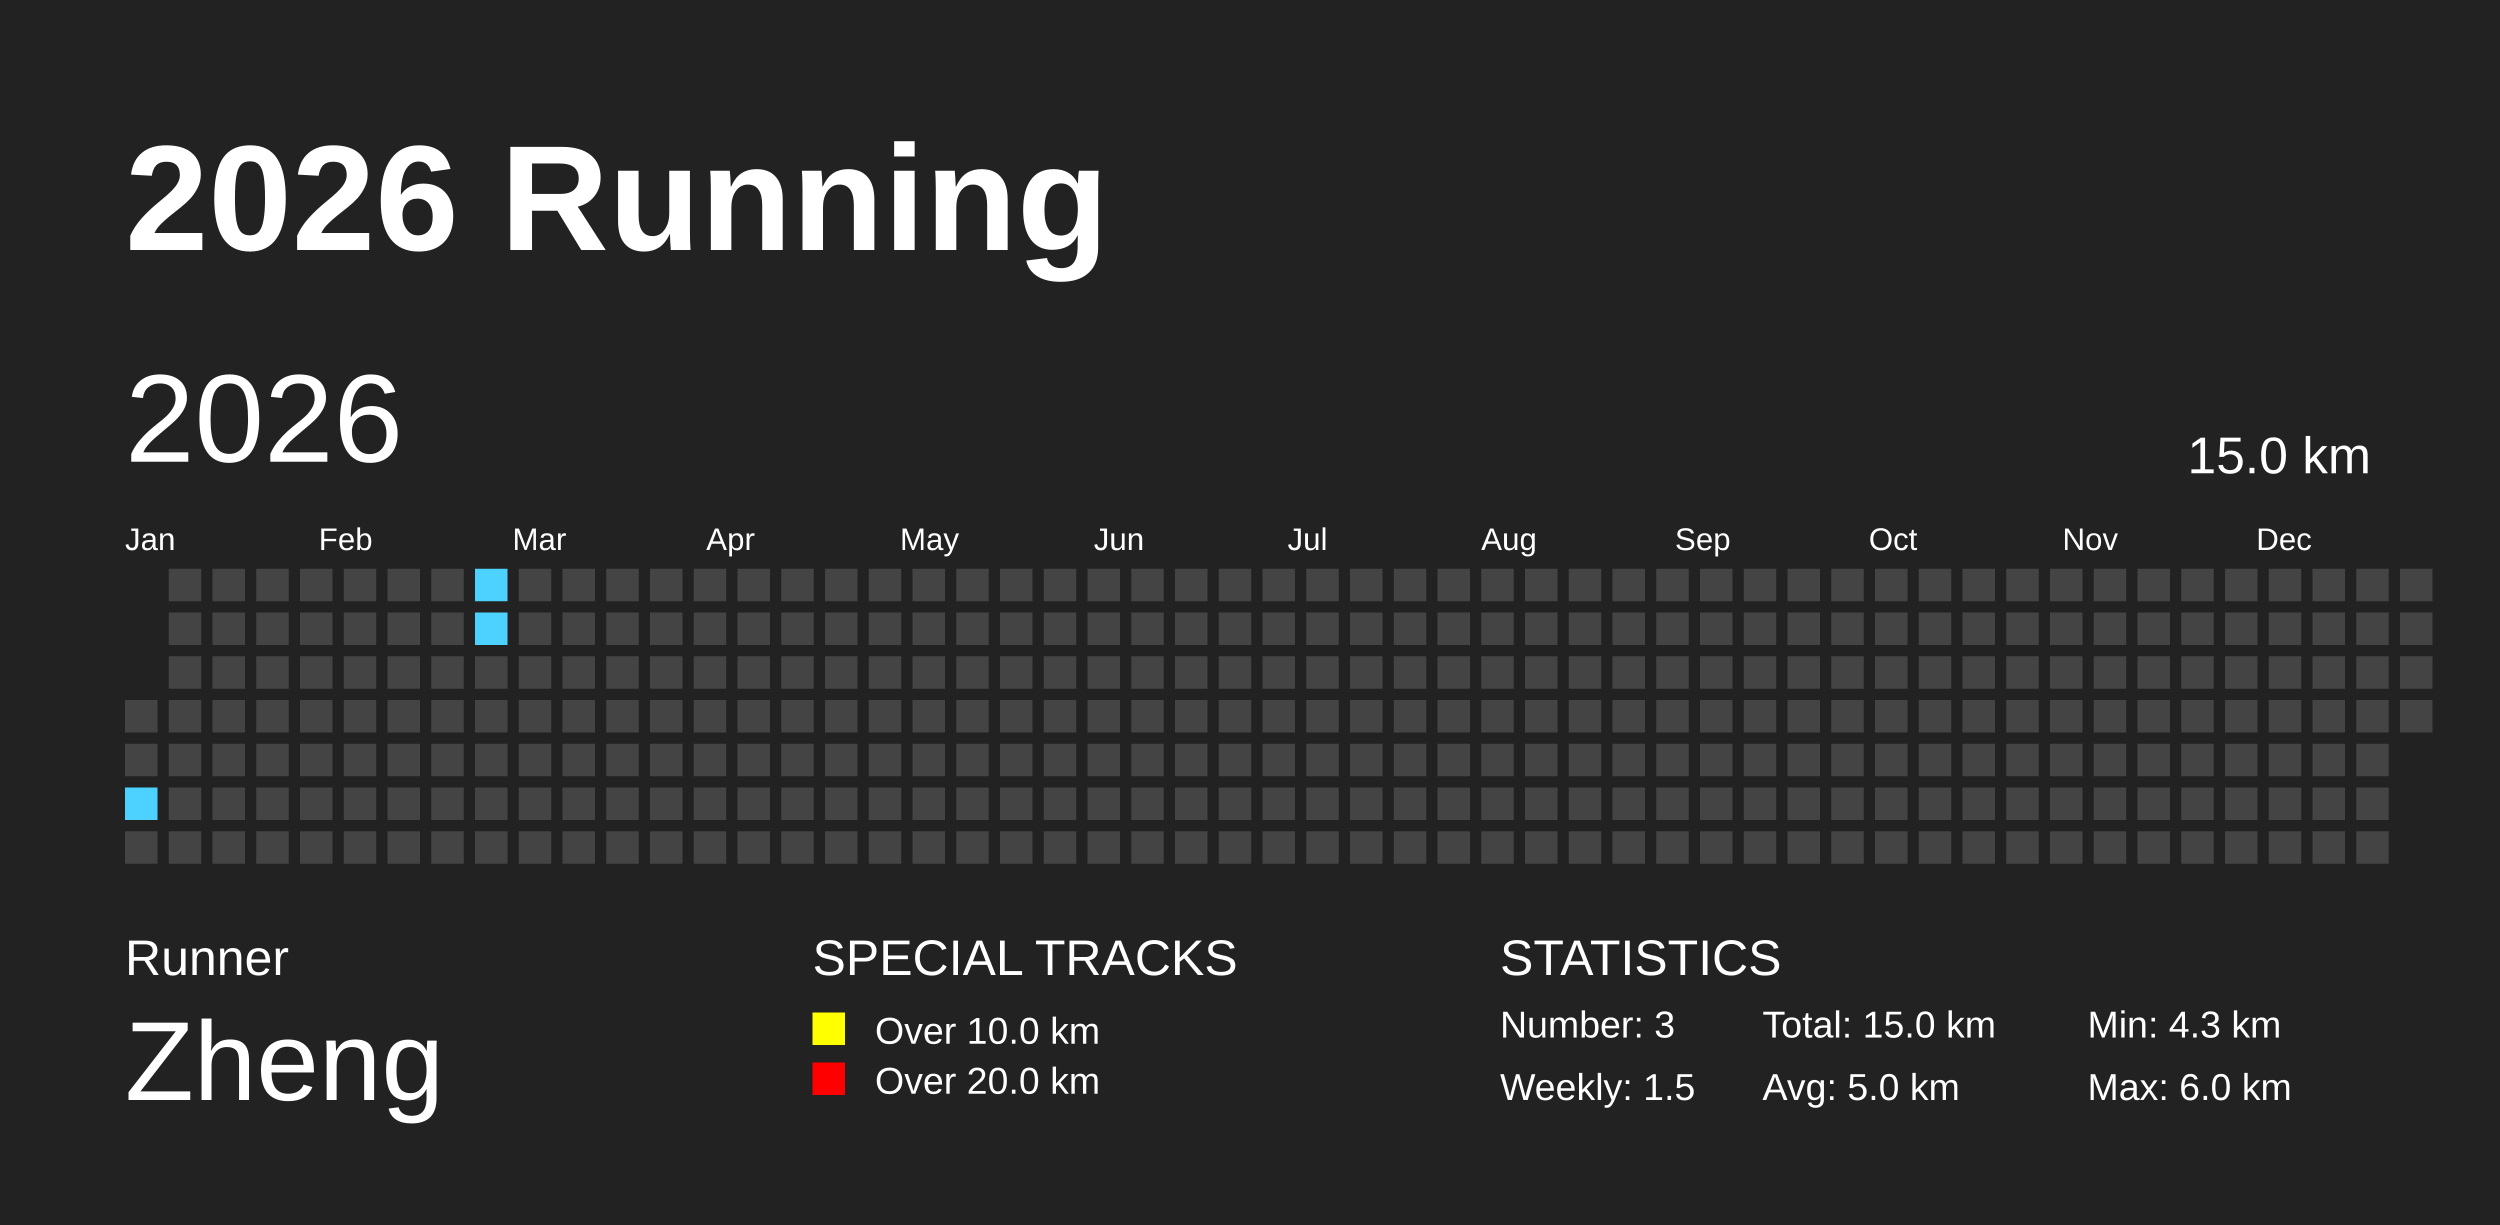
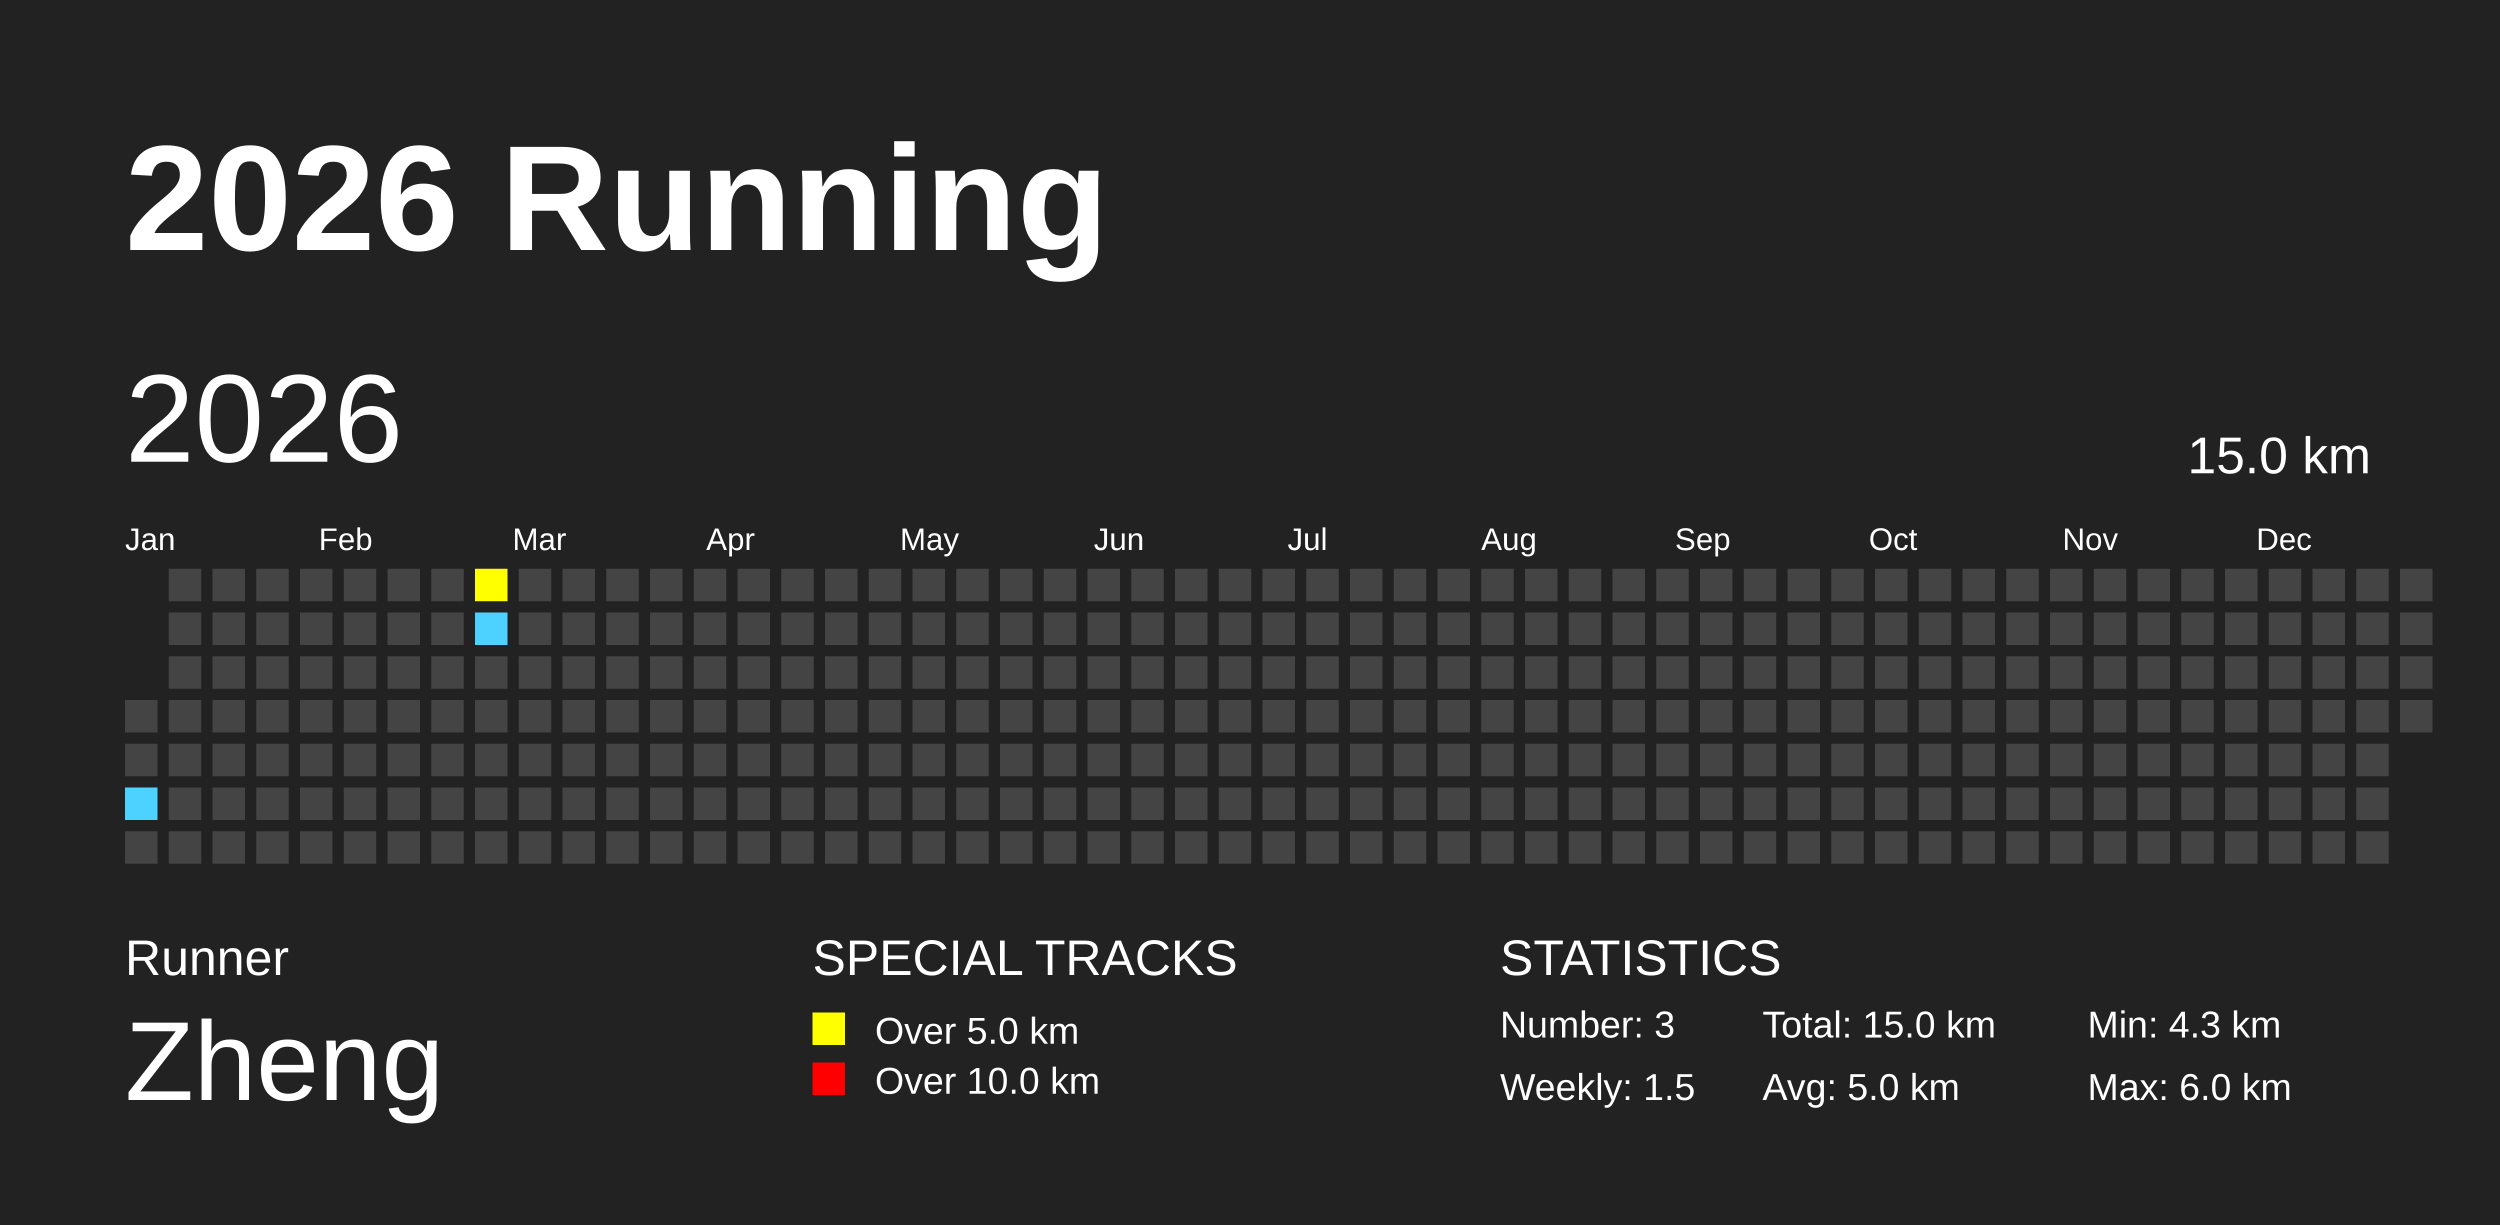
<svg xmlns="http://www.w3.org/2000/svg" baseProfile="full" height="98mm" version="1.1" viewBox="0,0,200,98" width="200mm">
  <defs />
  <rect fill="#222222" height="98" width="200" x="0" y="0" />
  <text fill="#FFFFFF" style="font-size:12px; font-family:Arial; font-weight:bold;" x="10" y="20">2026 Running</text>
  <text fill="#FFFFFF" style="font-size:4px; font-family:Arial" x="10" y="78">Runner</text>
  <text fill="#FFFFFF" style="font-size:9px; font-family:Arial" x="10" y="88">Zheng</text>
  <text fill="#FFFFFF" style="font-size:4px; font-family:Arial" x="65" y="78">SPECIAL TRACKS</text>
  <rect fill="yellow" height="2.6" width="2.6" x="65" y="81" />
-   <text fill="#FFFFFF" style="font-size:3px; font-family:Arial" x="70" y="83.5">Over 10.0 km</text>
+   <text fill="#FFFFFF" style="font-size:3px; font-family:Arial" x="70" y="83.5">Over 5.0 km</text>
  <rect fill="red" height="2.6" width="2.6" x="65" y="85" />
-   <text fill="#FFFFFF" style="font-size:3px; font-family:Arial" x="70" y="87.5">Over 20.0 km</text>
+   <text fill="#FFFFFF" style="font-size:3px; font-family:Arial" x="70" y="87.5">Over 10.0 km</text>
  <text fill="#FFFFFF" style="font-size:4px; font-family:Arial" x="120" y="78">STATISTICS</text>
  <text fill="#FFFFFF" style="font-size:3px; font-family:Arial" x="120" y="83">Number: 3</text>
  <text fill="#FFFFFF" style="font-size:3px; font-family:Arial" x="120" y="88">Weekly: 1.5</text>
  <text fill="#FFFFFF" style="font-size:3px; font-family:Arial" x="141" y="83">Total: 15.0 km</text>
  <text fill="#FFFFFF" style="font-size:3px; font-family:Arial" x="141" y="88">Avg: 5.0 km</text>
  <text fill="#FFFFFF" style="font-size:3px; font-family:Arial" x="167" y="83">Min: 4.3 km</text>
  <text fill="#FFFFFF" style="font-size:3px; font-family:Arial" x="167" y="88">Max: 6.0 km</text>
  <text dominant-baseline="hanging" fill="#FFFFFF" style="font-size:10.0px; font-family:Arial;" x="10" y="30">2026</text>
  <text dominant-baseline="hanging" fill="#FFFFFF" style="font-size:4.125px; font-family:Arial;" x="175" y="35">15.0 km</text>
  <text fill="#FFFFFF" style="font-size:2.5px; font-family:Arial" x="10.0" y="44">Jan</text>
  <text fill="#FFFFFF" style="font-size:2.5px; font-family:Arial" x="25.5" y="44">Feb</text>
  <text fill="#FFFFFF" style="font-size:2.5px; font-family:Arial" x="41.0" y="44">Mar</text>
  <text fill="#FFFFFF" style="font-size:2.5px; font-family:Arial" x="56.5" y="44">Apr</text>
  <text fill="#FFFFFF" style="font-size:2.5px; font-family:Arial" x="72.0" y="44">May</text>
  <text fill="#FFFFFF" style="font-size:2.5px; font-family:Arial" x="87.5" y="44">Jun</text>
  <text fill="#FFFFFF" style="font-size:2.5px; font-family:Arial" x="103.0" y="44">Jul</text>
  <text fill="#FFFFFF" style="font-size:2.5px; font-family:Arial" x="118.5" y="44">Aug</text>
  <text fill="#FFFFFF" style="font-size:2.5px; font-family:Arial" x="134.0" y="44">Sep</text>
  <text fill="#FFFFFF" style="font-size:2.5px; font-family:Arial" x="149.5" y="44">Oct</text>
  <text fill="#FFFFFF" style="font-size:2.5px; font-family:Arial" x="165.0" y="44">Nov</text>
  <text fill="#FFFFFF" style="font-size:2.5px; font-family:Arial" x="180.5" y="44">Dec</text>
  <rect fill="#444444" height="2.6" width="2.6" x="10.0" y="56.0" />
  <rect fill="#444444" height="2.6" width="2.6" x="10.0" y="59.5" />
  <rect fill="#4DD2FF" height="2.6" width="2.6" x="10.0" y="63.0" />
  <rect fill="#444444" height="2.6" width="2.6" x="10.0" y="66.5" />
  <rect fill="#444444" height="2.6" width="2.6" x="13.5" y="45.5" />
  <rect fill="#444444" height="2.6" width="2.6" x="13.5" y="49.0" />
  <rect fill="#444444" height="2.6" width="2.6" x="13.5" y="52.5" />
  <rect fill="#444444" height="2.6" width="2.6" x="13.5" y="56.0" />
  <rect fill="#444444" height="2.6" width="2.6" x="13.5" y="59.5" />
  <rect fill="#444444" height="2.6" width="2.6" x="13.5" y="63.0" />
  <rect fill="#444444" height="2.6" width="2.6" x="13.5" y="66.5" />
  <rect fill="#444444" height="2.6" width="2.6" x="17.0" y="45.5" />
  <rect fill="#444444" height="2.6" width="2.6" x="17.0" y="49.0" />
  <rect fill="#444444" height="2.6" width="2.6" x="17.0" y="52.5" />
  <rect fill="#444444" height="2.6" width="2.6" x="17.0" y="56.0" />
  <rect fill="#444444" height="2.6" width="2.6" x="17.0" y="59.5" />
  <rect fill="#444444" height="2.6" width="2.6" x="17.0" y="63.0" />
  <rect fill="#444444" height="2.6" width="2.6" x="17.0" y="66.5" />
  <rect fill="#444444" height="2.6" width="2.6" x="20.5" y="45.5" />
  <rect fill="#444444" height="2.6" width="2.6" x="20.5" y="49.0" />
  <rect fill="#444444" height="2.6" width="2.6" x="20.5" y="52.5" />
  <rect fill="#444444" height="2.6" width="2.6" x="20.5" y="56.0" />
  <rect fill="#444444" height="2.6" width="2.6" x="20.5" y="59.5" />
  <rect fill="#444444" height="2.6" width="2.6" x="20.5" y="63.0" />
  <rect fill="#444444" height="2.6" width="2.6" x="20.5" y="66.5" />
  <rect fill="#444444" height="2.6" width="2.6" x="24.0" y="45.5" />
  <rect fill="#444444" height="2.6" width="2.6" x="24.0" y="49.0" />
  <rect fill="#444444" height="2.6" width="2.6" x="24.0" y="52.5" />
  <rect fill="#444444" height="2.6" width="2.6" x="24.0" y="56.0" />
  <rect fill="#444444" height="2.6" width="2.6" x="24.0" y="59.5" />
  <rect fill="#444444" height="2.6" width="2.6" x="24.0" y="63.0" />
  <rect fill="#444444" height="2.6" width="2.6" x="24.0" y="66.5" />
  <rect fill="#444444" height="2.6" width="2.6" x="27.5" y="45.5" />
  <rect fill="#444444" height="2.6" width="2.6" x="27.5" y="49.0" />
  <rect fill="#444444" height="2.6" width="2.6" x="27.5" y="52.5" />
  <rect fill="#444444" height="2.6" width="2.6" x="27.5" y="56.0" />
  <rect fill="#444444" height="2.6" width="2.6" x="27.5" y="59.5" />
  <rect fill="#444444" height="2.6" width="2.6" x="27.5" y="63.0" />
  <rect fill="#444444" height="2.6" width="2.6" x="27.5" y="66.5" />
  <rect fill="#444444" height="2.6" width="2.6" x="31.0" y="45.5" />
  <rect fill="#444444" height="2.6" width="2.6" x="31.0" y="49.0" />
  <rect fill="#444444" height="2.6" width="2.6" x="31.0" y="52.5" />
  <rect fill="#444444" height="2.6" width="2.6" x="31.0" y="56.0" />
  <rect fill="#444444" height="2.6" width="2.6" x="31.0" y="59.5" />
  <rect fill="#444444" height="2.6" width="2.6" x="31.0" y="63.0" />
  <rect fill="#444444" height="2.6" width="2.6" x="31.0" y="66.5" />
  <rect fill="#444444" height="2.6" width="2.6" x="34.5" y="45.5" />
  <rect fill="#444444" height="2.6" width="2.6" x="34.5" y="49.0" />
  <rect fill="#444444" height="2.6" width="2.6" x="34.5" y="52.5" />
  <rect fill="#444444" height="2.6" width="2.6" x="34.5" y="56.0" />
  <rect fill="#444444" height="2.6" width="2.6" x="34.5" y="59.5" />
  <rect fill="#444444" height="2.6" width="2.6" x="34.5" y="63.0" />
  <rect fill="#444444" height="2.6" width="2.6" x="34.5" y="66.5" />
-   <rect fill="#4DD2FF" height="2.6" width="2.6" x="38.0" y="45.5" />
+   <rect fill="yellow" height="2.6" width="2.6" x="38.0" y="45.5" />
  <rect fill="#4DD2FF" height="2.6" width="2.6" x="38.0" y="49.0" />
  <rect fill="#444444" height="2.6" width="2.6" x="38.0" y="52.5" />
  <rect fill="#444444" height="2.6" width="2.6" x="38.0" y="56.0" />
  <rect fill="#444444" height="2.6" width="2.6" x="38.0" y="59.5" />
  <rect fill="#444444" height="2.6" width="2.6" x="38.0" y="63.0" />
  <rect fill="#444444" height="2.6" width="2.6" x="38.0" y="66.5" />
  <rect fill="#444444" height="2.6" width="2.6" x="41.5" y="45.5" />
  <rect fill="#444444" height="2.6" width="2.6" x="41.5" y="49.0" />
  <rect fill="#444444" height="2.6" width="2.6" x="41.5" y="52.5" />
  <rect fill="#444444" height="2.6" width="2.6" x="41.5" y="56.0" />
  <rect fill="#444444" height="2.6" width="2.6" x="41.5" y="59.5" />
  <rect fill="#444444" height="2.6" width="2.6" x="41.5" y="63.0" />
  <rect fill="#444444" height="2.6" width="2.6" x="41.5" y="66.5" />
  <rect fill="#444444" height="2.6" width="2.6" x="45.0" y="45.5" />
  <rect fill="#444444" height="2.6" width="2.6" x="45.0" y="49.0" />
  <rect fill="#444444" height="2.6" width="2.6" x="45.0" y="52.5" />
  <rect fill="#444444" height="2.6" width="2.6" x="45.0" y="56.0" />
  <rect fill="#444444" height="2.6" width="2.6" x="45.0" y="59.5" />
  <rect fill="#444444" height="2.6" width="2.6" x="45.0" y="63.0" />
  <rect fill="#444444" height="2.6" width="2.6" x="45.0" y="66.5" />
  <rect fill="#444444" height="2.6" width="2.6" x="48.5" y="45.5" />
  <rect fill="#444444" height="2.6" width="2.6" x="48.5" y="49.0" />
  <rect fill="#444444" height="2.6" width="2.6" x="48.5" y="52.5" />
  <rect fill="#444444" height="2.6" width="2.6" x="48.5" y="56.0" />
  <rect fill="#444444" height="2.6" width="2.6" x="48.5" y="59.5" />
  <rect fill="#444444" height="2.6" width="2.6" x="48.5" y="63.0" />
  <rect fill="#444444" height="2.6" width="2.6" x="48.5" y="66.5" />
  <rect fill="#444444" height="2.6" width="2.6" x="52.0" y="45.5" />
  <rect fill="#444444" height="2.6" width="2.6" x="52.0" y="49.0" />
  <rect fill="#444444" height="2.6" width="2.6" x="52.0" y="52.5" />
  <rect fill="#444444" height="2.6" width="2.6" x="52.0" y="56.0" />
  <rect fill="#444444" height="2.6" width="2.6" x="52.0" y="59.5" />
  <rect fill="#444444" height="2.6" width="2.6" x="52.0" y="63.0" />
  <rect fill="#444444" height="2.6" width="2.6" x="52.0" y="66.5" />
  <rect fill="#444444" height="2.6" width="2.6" x="55.5" y="45.5" />
  <rect fill="#444444" height="2.6" width="2.6" x="55.5" y="49.0" />
  <rect fill="#444444" height="2.6" width="2.6" x="55.5" y="52.5" />
  <rect fill="#444444" height="2.6" width="2.6" x="55.5" y="56.0" />
  <rect fill="#444444" height="2.6" width="2.6" x="55.5" y="59.5" />
  <rect fill="#444444" height="2.6" width="2.6" x="55.5" y="63.0" />
  <rect fill="#444444" height="2.6" width="2.6" x="55.5" y="66.5" />
  <rect fill="#444444" height="2.6" width="2.6" x="59.0" y="45.5" />
  <rect fill="#444444" height="2.6" width="2.6" x="59.0" y="49.0" />
  <rect fill="#444444" height="2.6" width="2.6" x="59.0" y="52.5" />
  <rect fill="#444444" height="2.6" width="2.6" x="59.0" y="56.0" />
  <rect fill="#444444" height="2.6" width="2.6" x="59.0" y="59.5" />
  <rect fill="#444444" height="2.6" width="2.6" x="59.0" y="63.0" />
  <rect fill="#444444" height="2.6" width="2.6" x="59.0" y="66.5" />
  <rect fill="#444444" height="2.6" width="2.6" x="62.5" y="45.5" />
  <rect fill="#444444" height="2.6" width="2.6" x="62.5" y="49.0" />
  <rect fill="#444444" height="2.6" width="2.6" x="62.5" y="52.5" />
  <rect fill="#444444" height="2.6" width="2.6" x="62.5" y="56.0" />
  <rect fill="#444444" height="2.6" width="2.6" x="62.5" y="59.5" />
  <rect fill="#444444" height="2.6" width="2.6" x="62.5" y="63.0" />
  <rect fill="#444444" height="2.6" width="2.6" x="62.5" y="66.5" />
  <rect fill="#444444" height="2.6" width="2.6" x="66.0" y="45.5" />
  <rect fill="#444444" height="2.6" width="2.6" x="66.0" y="49.0" />
  <rect fill="#444444" height="2.6" width="2.6" x="66.0" y="52.5" />
  <rect fill="#444444" height="2.6" width="2.6" x="66.0" y="56.0" />
  <rect fill="#444444" height="2.6" width="2.6" x="66.0" y="59.5" />
  <rect fill="#444444" height="2.6" width="2.6" x="66.0" y="63.0" />
  <rect fill="#444444" height="2.6" width="2.6" x="66.0" y="66.5" />
  <rect fill="#444444" height="2.6" width="2.6" x="69.5" y="45.5" />
  <rect fill="#444444" height="2.6" width="2.6" x="69.5" y="49.0" />
  <rect fill="#444444" height="2.6" width="2.6" x="69.5" y="52.5" />
  <rect fill="#444444" height="2.6" width="2.6" x="69.5" y="56.0" />
  <rect fill="#444444" height="2.6" width="2.6" x="69.5" y="59.5" />
  <rect fill="#444444" height="2.6" width="2.6" x="69.5" y="63.0" />
  <rect fill="#444444" height="2.6" width="2.6" x="69.5" y="66.5" />
  <rect fill="#444444" height="2.6" width="2.6" x="73.0" y="45.5" />
  <rect fill="#444444" height="2.6" width="2.6" x="73.0" y="49.0" />
  <rect fill="#444444" height="2.6" width="2.6" x="73.0" y="52.5" />
  <rect fill="#444444" height="2.6" width="2.6" x="73.0" y="56.0" />
  <rect fill="#444444" height="2.6" width="2.6" x="73.0" y="59.5" />
  <rect fill="#444444" height="2.6" width="2.6" x="73.0" y="63.0" />
  <rect fill="#444444" height="2.6" width="2.6" x="73.0" y="66.5" />
  <rect fill="#444444" height="2.6" width="2.6" x="76.5" y="45.5" />
  <rect fill="#444444" height="2.6" width="2.6" x="76.5" y="49.0" />
  <rect fill="#444444" height="2.6" width="2.6" x="76.5" y="52.5" />
  <rect fill="#444444" height="2.6" width="2.6" x="76.5" y="56.0" />
  <rect fill="#444444" height="2.6" width="2.6" x="76.5" y="59.5" />
  <rect fill="#444444" height="2.6" width="2.6" x="76.5" y="63.0" />
  <rect fill="#444444" height="2.6" width="2.6" x="76.5" y="66.5" />
  <rect fill="#444444" height="2.6" width="2.6" x="80.0" y="45.5" />
  <rect fill="#444444" height="2.6" width="2.6" x="80.0" y="49.0" />
  <rect fill="#444444" height="2.6" width="2.6" x="80.0" y="52.5" />
  <rect fill="#444444" height="2.6" width="2.6" x="80.0" y="56.0" />
  <rect fill="#444444" height="2.6" width="2.6" x="80.0" y="59.5" />
  <rect fill="#444444" height="2.6" width="2.6" x="80.0" y="63.0" />
  <rect fill="#444444" height="2.6" width="2.6" x="80.0" y="66.5" />
  <rect fill="#444444" height="2.6" width="2.6" x="83.5" y="45.5" />
  <rect fill="#444444" height="2.6" width="2.6" x="83.5" y="49.0" />
  <rect fill="#444444" height="2.6" width="2.6" x="83.5" y="52.5" />
  <rect fill="#444444" height="2.6" width="2.6" x="83.5" y="56.0" />
  <rect fill="#444444" height="2.6" width="2.6" x="83.5" y="59.5" />
  <rect fill="#444444" height="2.6" width="2.6" x="83.5" y="63.0" />
  <rect fill="#444444" height="2.6" width="2.6" x="83.5" y="66.5" />
  <rect fill="#444444" height="2.6" width="2.6" x="87.0" y="45.5" />
  <rect fill="#444444" height="2.6" width="2.6" x="87.0" y="49.0" />
  <rect fill="#444444" height="2.6" width="2.6" x="87.0" y="52.5" />
  <rect fill="#444444" height="2.6" width="2.6" x="87.0" y="56.0" />
  <rect fill="#444444" height="2.6" width="2.6" x="87.0" y="59.5" />
  <rect fill="#444444" height="2.6" width="2.6" x="87.0" y="63.0" />
  <rect fill="#444444" height="2.6" width="2.6" x="87.0" y="66.5" />
  <rect fill="#444444" height="2.6" width="2.6" x="90.5" y="45.5" />
  <rect fill="#444444" height="2.6" width="2.6" x="90.5" y="49.0" />
  <rect fill="#444444" height="2.6" width="2.6" x="90.5" y="52.5" />
  <rect fill="#444444" height="2.6" width="2.6" x="90.5" y="56.0" />
  <rect fill="#444444" height="2.6" width="2.6" x="90.5" y="59.5" />
  <rect fill="#444444" height="2.6" width="2.6" x="90.5" y="63.0" />
  <rect fill="#444444" height="2.6" width="2.6" x="90.5" y="66.5" />
  <rect fill="#444444" height="2.6" width="2.6" x="94.0" y="45.5" />
  <rect fill="#444444" height="2.6" width="2.6" x="94.0" y="49.0" />
  <rect fill="#444444" height="2.6" width="2.6" x="94.0" y="52.5" />
  <rect fill="#444444" height="2.6" width="2.6" x="94.0" y="56.0" />
  <rect fill="#444444" height="2.6" width="2.6" x="94.0" y="59.5" />
  <rect fill="#444444" height="2.6" width="2.6" x="94.0" y="63.0" />
  <rect fill="#444444" height="2.6" width="2.6" x="94.0" y="66.5" />
  <rect fill="#444444" height="2.6" width="2.6" x="97.5" y="45.5" />
  <rect fill="#444444" height="2.6" width="2.6" x="97.5" y="49.0" />
  <rect fill="#444444" height="2.6" width="2.6" x="97.5" y="52.5" />
  <rect fill="#444444" height="2.6" width="2.6" x="97.5" y="56.0" />
  <rect fill="#444444" height="2.6" width="2.6" x="97.5" y="59.5" />
  <rect fill="#444444" height="2.6" width="2.6" x="97.5" y="63.0" />
  <rect fill="#444444" height="2.6" width="2.6" x="97.5" y="66.5" />
  <rect fill="#444444" height="2.6" width="2.6" x="101.0" y="45.5" />
  <rect fill="#444444" height="2.6" width="2.6" x="101.0" y="49.0" />
  <rect fill="#444444" height="2.6" width="2.6" x="101.0" y="52.5" />
  <rect fill="#444444" height="2.6" width="2.6" x="101.0" y="56.0" />
  <rect fill="#444444" height="2.6" width="2.6" x="101.0" y="59.5" />
  <rect fill="#444444" height="2.6" width="2.6" x="101.0" y="63.0" />
  <rect fill="#444444" height="2.6" width="2.6" x="101.0" y="66.5" />
  <rect fill="#444444" height="2.6" width="2.6" x="104.5" y="45.5" />
  <rect fill="#444444" height="2.6" width="2.6" x="104.5" y="49.0" />
  <rect fill="#444444" height="2.6" width="2.6" x="104.5" y="52.5" />
  <rect fill="#444444" height="2.6" width="2.6" x="104.5" y="56.0" />
  <rect fill="#444444" height="2.6" width="2.6" x="104.5" y="59.5" />
  <rect fill="#444444" height="2.6" width="2.6" x="104.5" y="63.0" />
  <rect fill="#444444" height="2.6" width="2.6" x="104.5" y="66.5" />
  <rect fill="#444444" height="2.6" width="2.6" x="108.0" y="45.5" />
  <rect fill="#444444" height="2.6" width="2.6" x="108.0" y="49.0" />
  <rect fill="#444444" height="2.6" width="2.6" x="108.0" y="52.5" />
  <rect fill="#444444" height="2.6" width="2.6" x="108.0" y="56.0" />
  <rect fill="#444444" height="2.6" width="2.6" x="108.0" y="59.5" />
  <rect fill="#444444" height="2.6" width="2.6" x="108.0" y="63.0" />
  <rect fill="#444444" height="2.6" width="2.6" x="108.0" y="66.5" />
  <rect fill="#444444" height="2.6" width="2.6" x="111.5" y="45.5" />
  <rect fill="#444444" height="2.6" width="2.6" x="111.5" y="49.0" />
  <rect fill="#444444" height="2.6" width="2.6" x="111.5" y="52.5" />
  <rect fill="#444444" height="2.6" width="2.6" x="111.5" y="56.0" />
  <rect fill="#444444" height="2.6" width="2.6" x="111.5" y="59.5" />
  <rect fill="#444444" height="2.6" width="2.6" x="111.5" y="63.0" />
  <rect fill="#444444" height="2.6" width="2.6" x="111.5" y="66.5" />
  <rect fill="#444444" height="2.6" width="2.6" x="115.0" y="45.5" />
  <rect fill="#444444" height="2.6" width="2.6" x="115.0" y="49.0" />
  <rect fill="#444444" height="2.6" width="2.6" x="115.0" y="52.5" />
  <rect fill="#444444" height="2.6" width="2.6" x="115.0" y="56.0" />
  <rect fill="#444444" height="2.6" width="2.6" x="115.0" y="59.5" />
  <rect fill="#444444" height="2.6" width="2.6" x="115.0" y="63.0" />
  <rect fill="#444444" height="2.6" width="2.6" x="115.0" y="66.5" />
  <rect fill="#444444" height="2.6" width="2.6" x="118.5" y="45.5" />
  <rect fill="#444444" height="2.6" width="2.6" x="118.5" y="49.0" />
  <rect fill="#444444" height="2.6" width="2.6" x="118.5" y="52.5" />
  <rect fill="#444444" height="2.6" width="2.6" x="118.5" y="56.0" />
  <rect fill="#444444" height="2.6" width="2.6" x="118.5" y="59.5" />
  <rect fill="#444444" height="2.6" width="2.6" x="118.5" y="63.0" />
  <rect fill="#444444" height="2.6" width="2.6" x="118.5" y="66.5" />
  <rect fill="#444444" height="2.6" width="2.6" x="122.0" y="45.5" />
  <rect fill="#444444" height="2.6" width="2.6" x="122.0" y="49.0" />
  <rect fill="#444444" height="2.6" width="2.6" x="122.0" y="52.5" />
  <rect fill="#444444" height="2.6" width="2.6" x="122.0" y="56.0" />
  <rect fill="#444444" height="2.6" width="2.6" x="122.0" y="59.5" />
  <rect fill="#444444" height="2.6" width="2.6" x="122.0" y="63.0" />
  <rect fill="#444444" height="2.6" width="2.6" x="122.0" y="66.5" />
  <rect fill="#444444" height="2.6" width="2.6" x="125.5" y="45.5" />
  <rect fill="#444444" height="2.6" width="2.6" x="125.5" y="49.0" />
  <rect fill="#444444" height="2.6" width="2.6" x="125.5" y="52.5" />
  <rect fill="#444444" height="2.6" width="2.6" x="125.5" y="56.0" />
  <rect fill="#444444" height="2.6" width="2.6" x="125.5" y="59.5" />
  <rect fill="#444444" height="2.6" width="2.6" x="125.5" y="63.0" />
  <rect fill="#444444" height="2.6" width="2.6" x="125.5" y="66.5" />
  <rect fill="#444444" height="2.6" width="2.6" x="129.0" y="45.5" />
  <rect fill="#444444" height="2.6" width="2.6" x="129.0" y="49.0" />
  <rect fill="#444444" height="2.6" width="2.6" x="129.0" y="52.5" />
  <rect fill="#444444" height="2.6" width="2.6" x="129.0" y="56.0" />
  <rect fill="#444444" height="2.6" width="2.6" x="129.0" y="59.5" />
  <rect fill="#444444" height="2.6" width="2.6" x="129.0" y="63.0" />
  <rect fill="#444444" height="2.6" width="2.6" x="129.0" y="66.5" />
  <rect fill="#444444" height="2.6" width="2.6" x="132.5" y="45.5" />
  <rect fill="#444444" height="2.6" width="2.6" x="132.5" y="49.0" />
  <rect fill="#444444" height="2.6" width="2.6" x="132.5" y="52.5" />
  <rect fill="#444444" height="2.6" width="2.6" x="132.5" y="56.0" />
  <rect fill="#444444" height="2.6" width="2.6" x="132.5" y="59.5" />
  <rect fill="#444444" height="2.6" width="2.6" x="132.5" y="63.0" />
  <rect fill="#444444" height="2.6" width="2.6" x="132.5" y="66.5" />
  <rect fill="#444444" height="2.6" width="2.6" x="136.0" y="45.5" />
  <rect fill="#444444" height="2.6" width="2.6" x="136.0" y="49.0" />
  <rect fill="#444444" height="2.6" width="2.6" x="136.0" y="52.5" />
  <rect fill="#444444" height="2.6" width="2.6" x="136.0" y="56.0" />
  <rect fill="#444444" height="2.6" width="2.6" x="136.0" y="59.5" />
  <rect fill="#444444" height="2.6" width="2.6" x="136.0" y="63.0" />
  <rect fill="#444444" height="2.6" width="2.6" x="136.0" y="66.5" />
  <rect fill="#444444" height="2.6" width="2.6" x="139.5" y="45.5" />
  <rect fill="#444444" height="2.6" width="2.6" x="139.5" y="49.0" />
  <rect fill="#444444" height="2.6" width="2.6" x="139.5" y="52.5" />
  <rect fill="#444444" height="2.6" width="2.6" x="139.5" y="56.0" />
  <rect fill="#444444" height="2.6" width="2.6" x="139.5" y="59.5" />
  <rect fill="#444444" height="2.6" width="2.6" x="139.5" y="63.0" />
  <rect fill="#444444" height="2.6" width="2.6" x="139.5" y="66.5" />
  <rect fill="#444444" height="2.6" width="2.6" x="143.0" y="45.5" />
  <rect fill="#444444" height="2.6" width="2.6" x="143.0" y="49.0" />
  <rect fill="#444444" height="2.6" width="2.6" x="143.0" y="52.5" />
  <rect fill="#444444" height="2.6" width="2.6" x="143.0" y="56.0" />
  <rect fill="#444444" height="2.6" width="2.6" x="143.0" y="59.5" />
  <rect fill="#444444" height="2.6" width="2.6" x="143.0" y="63.0" />
  <rect fill="#444444" height="2.6" width="2.6" x="143.0" y="66.5" />
  <rect fill="#444444" height="2.6" width="2.6" x="146.5" y="45.5" />
  <rect fill="#444444" height="2.6" width="2.6" x="146.5" y="49.0" />
  <rect fill="#444444" height="2.6" width="2.6" x="146.5" y="52.5" />
  <rect fill="#444444" height="2.6" width="2.6" x="146.5" y="56.0" />
  <rect fill="#444444" height="2.6" width="2.6" x="146.5" y="59.5" />
  <rect fill="#444444" height="2.6" width="2.6" x="146.5" y="63.0" />
  <rect fill="#444444" height="2.6" width="2.6" x="146.5" y="66.5" />
  <rect fill="#444444" height="2.6" width="2.6" x="150.0" y="45.5" />
  <rect fill="#444444" height="2.6" width="2.6" x="150.0" y="49.0" />
  <rect fill="#444444" height="2.6" width="2.6" x="150.0" y="52.5" />
  <rect fill="#444444" height="2.6" width="2.6" x="150.0" y="56.0" />
  <rect fill="#444444" height="2.6" width="2.6" x="150.0" y="59.5" />
  <rect fill="#444444" height="2.6" width="2.6" x="150.0" y="63.0" />
  <rect fill="#444444" height="2.6" width="2.6" x="150.0" y="66.5" />
  <rect fill="#444444" height="2.6" width="2.6" x="153.5" y="45.5" />
  <rect fill="#444444" height="2.6" width="2.6" x="153.5" y="49.0" />
  <rect fill="#444444" height="2.6" width="2.6" x="153.5" y="52.5" />
  <rect fill="#444444" height="2.6" width="2.6" x="153.5" y="56.0" />
  <rect fill="#444444" height="2.6" width="2.6" x="153.5" y="59.5" />
  <rect fill="#444444" height="2.6" width="2.6" x="153.5" y="63.0" />
  <rect fill="#444444" height="2.6" width="2.6" x="153.5" y="66.5" />
  <rect fill="#444444" height="2.6" width="2.6" x="157.0" y="45.5" />
  <rect fill="#444444" height="2.6" width="2.6" x="157.0" y="49.0" />
  <rect fill="#444444" height="2.6" width="2.6" x="157.0" y="52.5" />
  <rect fill="#444444" height="2.6" width="2.6" x="157.0" y="56.0" />
  <rect fill="#444444" height="2.6" width="2.6" x="157.0" y="59.5" />
  <rect fill="#444444" height="2.6" width="2.6" x="157.0" y="63.0" />
  <rect fill="#444444" height="2.6" width="2.6" x="157.0" y="66.5" />
  <rect fill="#444444" height="2.6" width="2.6" x="160.5" y="45.5" />
  <rect fill="#444444" height="2.6" width="2.6" x="160.5" y="49.0" />
  <rect fill="#444444" height="2.6" width="2.6" x="160.5" y="52.5" />
  <rect fill="#444444" height="2.6" width="2.6" x="160.5" y="56.0" />
  <rect fill="#444444" height="2.6" width="2.6" x="160.5" y="59.5" />
  <rect fill="#444444" height="2.6" width="2.6" x="160.5" y="63.0" />
  <rect fill="#444444" height="2.6" width="2.6" x="160.5" y="66.5" />
  <rect fill="#444444" height="2.6" width="2.6" x="164.0" y="45.5" />
  <rect fill="#444444" height="2.6" width="2.6" x="164.0" y="49.0" />
  <rect fill="#444444" height="2.6" width="2.6" x="164.0" y="52.5" />
  <rect fill="#444444" height="2.6" width="2.6" x="164.0" y="56.0" />
  <rect fill="#444444" height="2.6" width="2.6" x="164.0" y="59.5" />
  <rect fill="#444444" height="2.6" width="2.6" x="164.0" y="63.0" />
  <rect fill="#444444" height="2.6" width="2.6" x="164.0" y="66.5" />
  <rect fill="#444444" height="2.6" width="2.6" x="167.5" y="45.5" />
  <rect fill="#444444" height="2.6" width="2.6" x="167.5" y="49.0" />
  <rect fill="#444444" height="2.6" width="2.6" x="167.5" y="52.5" />
  <rect fill="#444444" height="2.6" width="2.6" x="167.5" y="56.0" />
  <rect fill="#444444" height="2.6" width="2.6" x="167.5" y="59.5" />
  <rect fill="#444444" height="2.6" width="2.6" x="167.5" y="63.0" />
  <rect fill="#444444" height="2.6" width="2.6" x="167.5" y="66.5" />
  <rect fill="#444444" height="2.6" width="2.6" x="171.0" y="45.5" />
  <rect fill="#444444" height="2.6" width="2.6" x="171.0" y="49.0" />
  <rect fill="#444444" height="2.6" width="2.6" x="171.0" y="52.5" />
  <rect fill="#444444" height="2.6" width="2.6" x="171.0" y="56.0" />
  <rect fill="#444444" height="2.6" width="2.6" x="171.0" y="59.5" />
  <rect fill="#444444" height="2.6" width="2.6" x="171.0" y="63.0" />
  <rect fill="#444444" height="2.6" width="2.6" x="171.0" y="66.5" />
  <rect fill="#444444" height="2.6" width="2.6" x="174.5" y="45.5" />
  <rect fill="#444444" height="2.6" width="2.6" x="174.5" y="49.0" />
  <rect fill="#444444" height="2.6" width="2.6" x="174.5" y="52.5" />
  <rect fill="#444444" height="2.6" width="2.6" x="174.5" y="56.0" />
  <rect fill="#444444" height="2.6" width="2.6" x="174.5" y="59.5" />
  <rect fill="#444444" height="2.6" width="2.6" x="174.5" y="63.0" />
  <rect fill="#444444" height="2.6" width="2.6" x="174.5" y="66.5" />
  <rect fill="#444444" height="2.6" width="2.6" x="178.0" y="45.5" />
  <rect fill="#444444" height="2.6" width="2.6" x="178.0" y="49.0" />
  <rect fill="#444444" height="2.6" width="2.6" x="178.0" y="52.5" />
  <rect fill="#444444" height="2.6" width="2.6" x="178.0" y="56.0" />
  <rect fill="#444444" height="2.6" width="2.6" x="178.0" y="59.5" />
  <rect fill="#444444" height="2.6" width="2.6" x="178.0" y="63.0" />
  <rect fill="#444444" height="2.6" width="2.6" x="178.0" y="66.5" />
  <rect fill="#444444" height="2.6" width="2.6" x="181.5" y="45.5" />
  <rect fill="#444444" height="2.6" width="2.6" x="181.5" y="49.0" />
  <rect fill="#444444" height="2.6" width="2.6" x="181.5" y="52.5" />
  <rect fill="#444444" height="2.6" width="2.6" x="181.5" y="56.0" />
  <rect fill="#444444" height="2.6" width="2.6" x="181.5" y="59.5" />
  <rect fill="#444444" height="2.6" width="2.6" x="181.5" y="63.0" />
  <rect fill="#444444" height="2.6" width="2.6" x="181.5" y="66.5" />
  <rect fill="#444444" height="2.6" width="2.6" x="185.0" y="45.5" />
  <rect fill="#444444" height="2.6" width="2.6" x="185.0" y="49.0" />
  <rect fill="#444444" height="2.6" width="2.6" x="185.0" y="52.5" />
  <rect fill="#444444" height="2.6" width="2.6" x="185.0" y="56.0" />
  <rect fill="#444444" height="2.6" width="2.6" x="185.0" y="59.5" />
  <rect fill="#444444" height="2.6" width="2.6" x="185.0" y="63.0" />
  <rect fill="#444444" height="2.6" width="2.6" x="185.0" y="66.5" />
  <rect fill="#444444" height="2.6" width="2.6" x="188.5" y="45.5" />
  <rect fill="#444444" height="2.6" width="2.6" x="188.5" y="49.0" />
  <rect fill="#444444" height="2.6" width="2.6" x="188.5" y="52.5" />
  <rect fill="#444444" height="2.6" width="2.6" x="188.5" y="56.0" />
  <rect fill="#444444" height="2.6" width="2.6" x="188.5" y="59.5" />
  <rect fill="#444444" height="2.6" width="2.6" x="188.5" y="63.0" />
  <rect fill="#444444" height="2.6" width="2.6" x="188.5" y="66.5" />
  <rect fill="#444444" height="2.6" width="2.6" x="192.0" y="45.5" />
  <rect fill="#444444" height="2.6" width="2.6" x="192.0" y="49.0" />
  <rect fill="#444444" height="2.6" width="2.6" x="192.0" y="52.5" />
  <rect fill="#444444" height="2.6" width="2.6" x="192.0" y="56.0" />
</svg>
